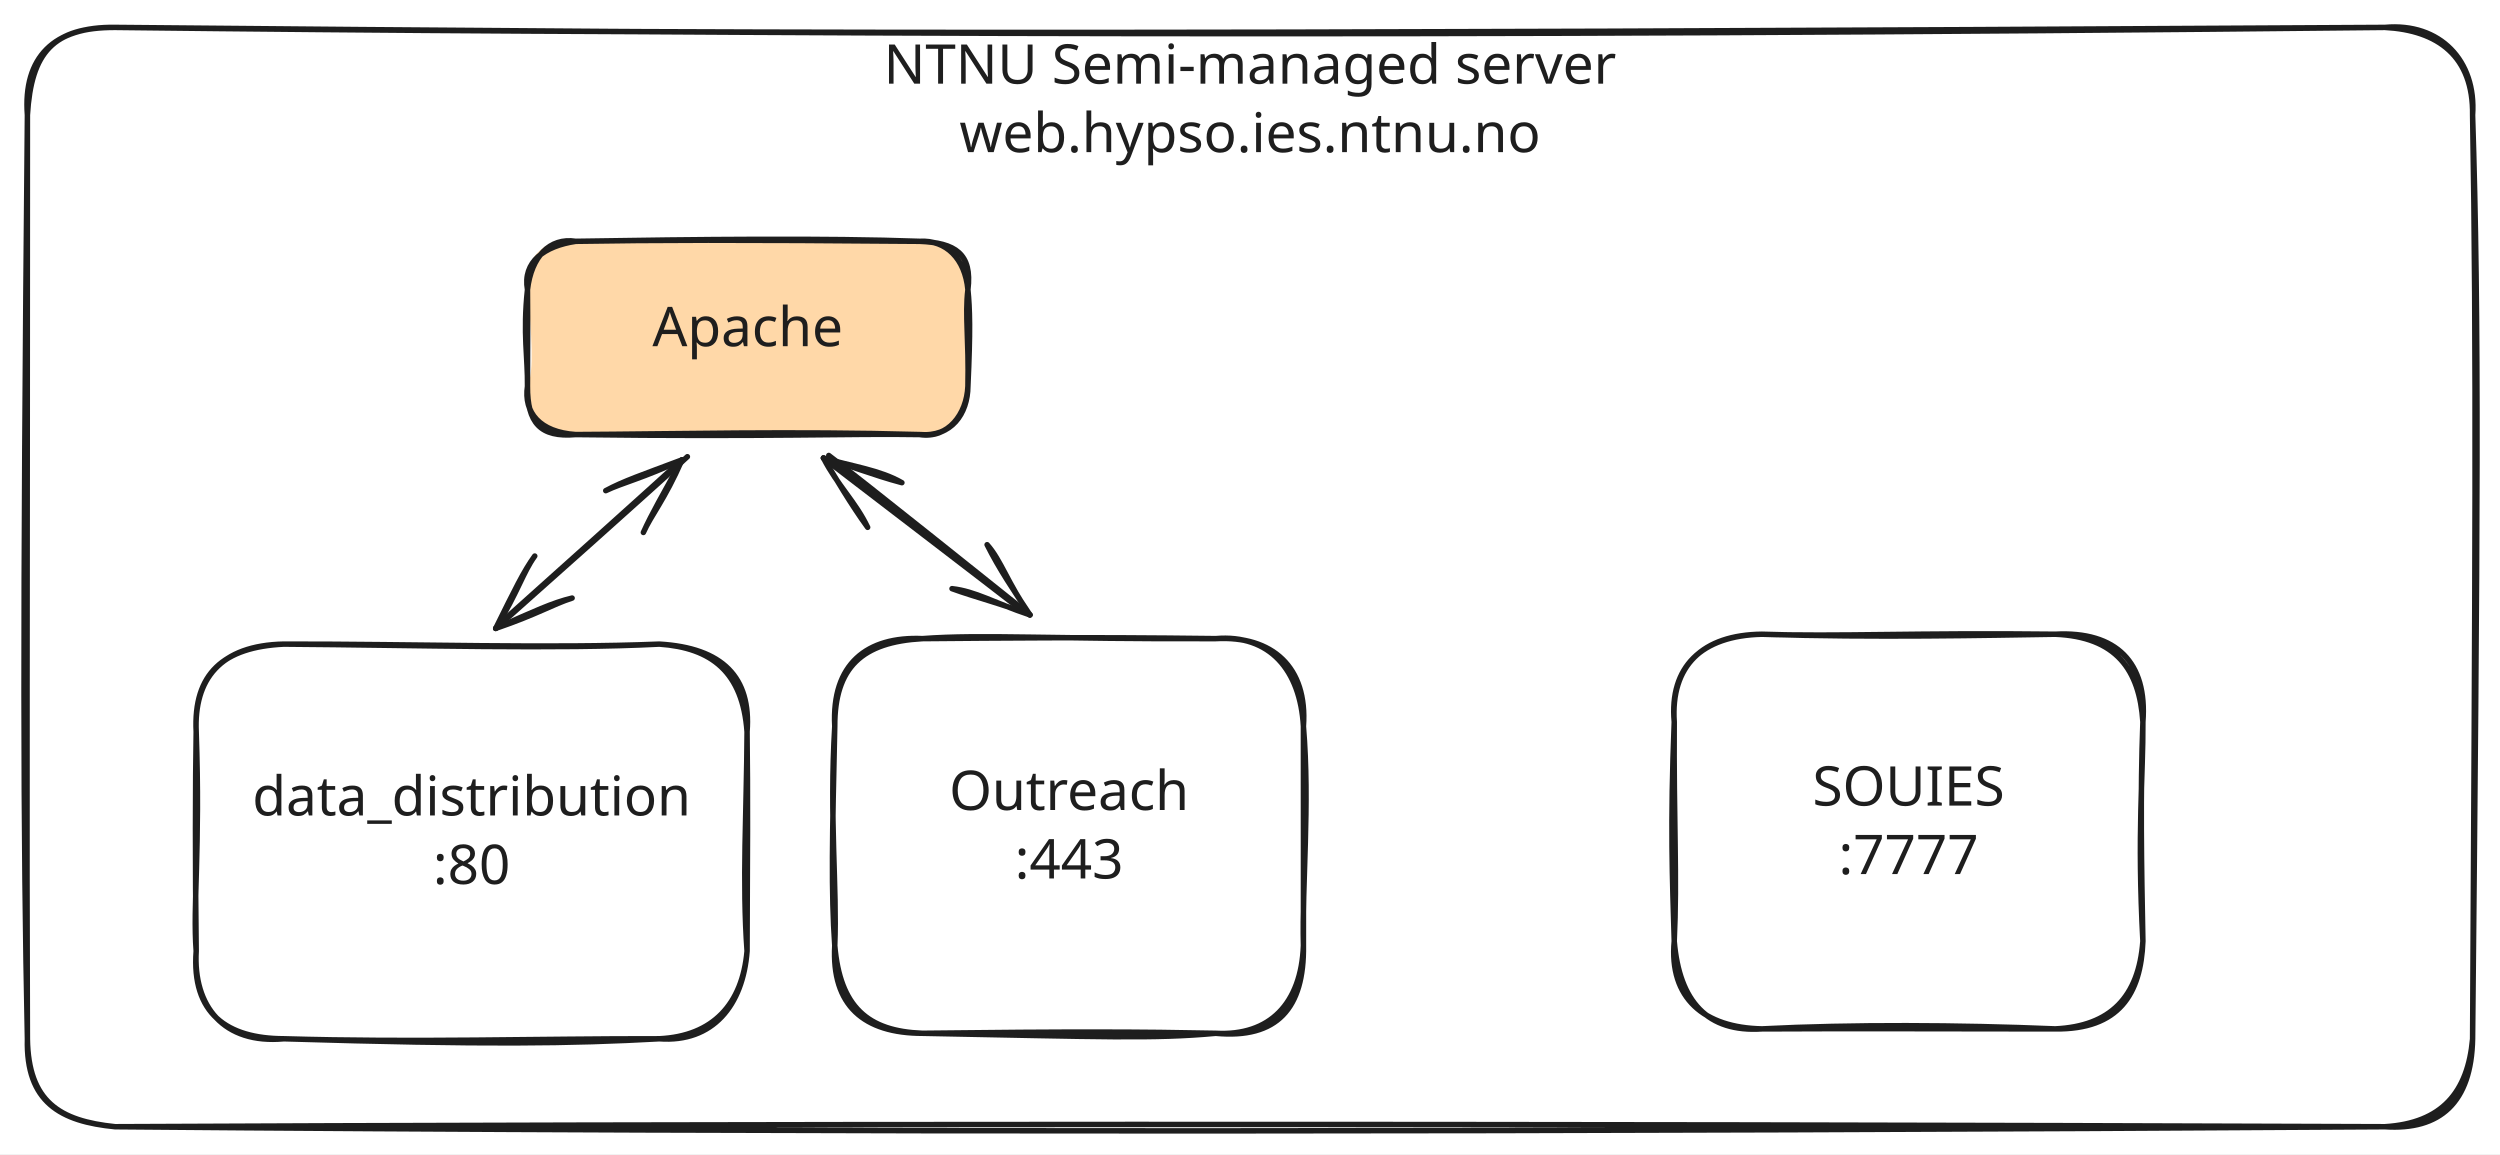
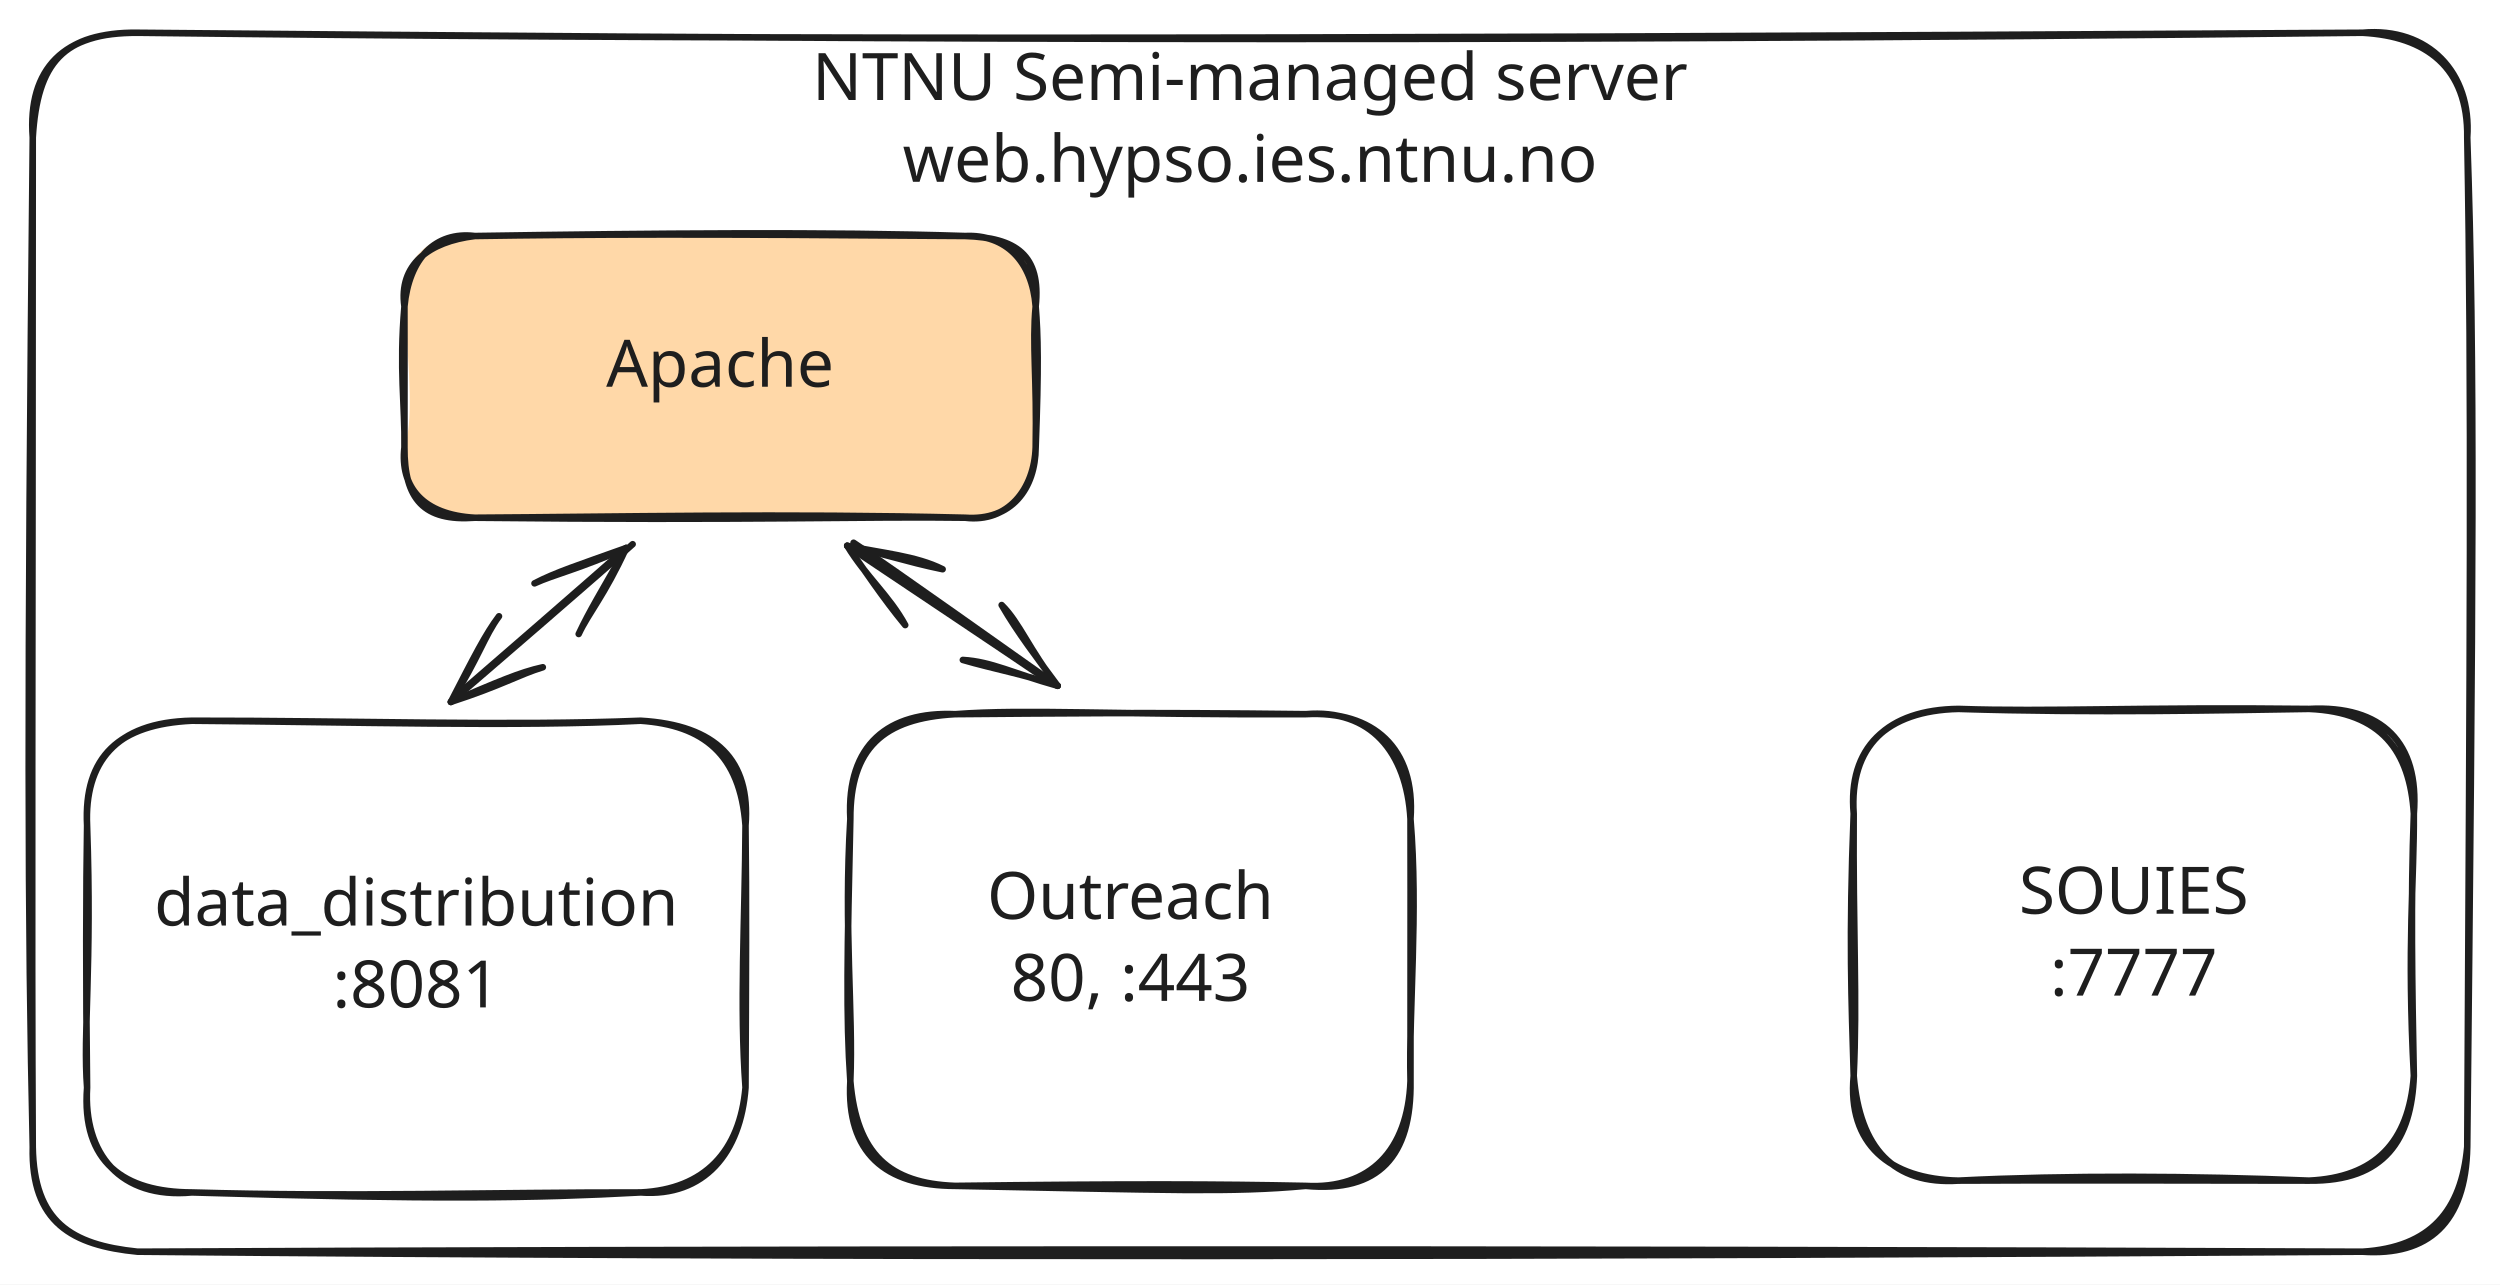
- <svg xmlns="http://www.w3.org/2000/svg" version="1.1" viewBox="0 0 912.18 421.111" width="912.18" height="421.111">
+ <svg xmlns="http://www.w3.org/2000/svg" version="1.1" viewBox="0 0 763.18 392.111" width="763.18" height="392.111">
  
-   eyJ2ZXJzaW9uIjoiMSIsImVuY29kaW5nIjoiYnN0cmluZyIsImNvbXByZXNzZWQiOnRydWUsImVuY29kZWQiOiJ4nOVaa1Pjxlx1MDAxMv3Or3A5X1x1MDAxN+28XHUwMDFmW5VKXHUwMDAxWZ5cdTAwMDFcdTAwMWNcZnhDkqKENdi6liWtJGM7qf3vaVx0Y8nyk1x1MDAwNVx1MDAxM5MrqoQ9M5LOTPfp0z3y31uVSjVcdTAwMTmGpvqpUjWDpu25TmT3q1x1MDAxZtL2XHUwMDA3XHUwMDEzxW7gQ1x1MDAxN8m+x0EvamYj20lcdTAwMTLGnz5+7NpRxyShZzeN9eDGPduLk57jXHUwMDA2VjPofnRcdTAwMTPTjX9Kz2d21/xcdTAwMThcdTAwMDZdJ4ms/CHbxnGTIHp8lvFM1/hJXGZ3/1x1MDAxZL5XKn9n51x1MDAwMrrINFx1MDAxM9tveSa7IOvKXHUwMDAxYkRlufks8DO0mDGMtVx1MDAxNJSNR7jxz/DAxDjQfVx1MDAwZqBN3pM2Vb+qk+uzYe1o5/TgNlx1MDAwZVx1MDAxM74nP1x1MDAwZvv5c+9dz6snQy/DXHUwMDE1XHUwMDA3MJ28L06ioGNcdTAwMWGuk7SfXHUwMDE2rtA+76oo6LXavonT+eNxa1x1MDAxMNpNN1x1MDAxOWbzQ+PWx0X4VMlbXHUwMDA28I0hbTFENJNCKU25XHUwMDFl92bXXHUwMDEzbGmqMUVMXHUwMDExXHUwMDBlf7pcdTAwMDRsL/DAXHUwMDE0XHUwMDAw7Fx1MDAwN2zSv1x1MDAxY9qd3ey0XHUwMDAwn++MxySR7cehXHUwMDFkgcHycf3RlJUmXHUwMDE2llpRwlxilpLldmlcdTAwMWK31U4yrNjChYOIXHUwMDFjjcmMglx1MDAxOcVMSF2wWYohPHIyXHUwMDBm+TM3RVx1MDAwNL51lF7i9zyvuJ6+M1rPJ0/KfYmOWr7lk0zHfy77YNFcdTAwMGYnfDExg3zmXHUwMDA1vzlGdn+n5njbd+KYXHUwMDBlTmTPaLVXXHUwMDFkj/s2+pTD74WO/eiGWIKfSopcdTAwMDXnMres5/qd8ty8oNnJPXerMJEpzkzgLNBFUTGPLZRpzpHWfGWyzJ70RpNFXHUwMDEyYnFGtKRcdTAwMTBcdTAwMTYwYqJEXHUwMDE28VZkIYJbSmupXHUwMDEwkZRRyafJwtFcdTAwMTQ5XHUwMDAwXHUwMDE1l0ph9XJyTHRMsWCBozJGKMLPcNRcdTAwMWNV4Cd196/UKlx1MDAwNE207ttd11x1MDAxYk5YNfNgWMWzy7OrSt103e2u7dst41RiXHUwMDEzgev+4ffNndVcdTAwMWWGcWC5Jrb8xO9ZflCduMGO57ZSt682YWImmmBE4oJcdTAwMWWNXHUwMDA3JEGY9zZcdTAwMDGS7fomOlpFXHUwMDE0gshtub7tXb5cdTAwMTQxLKU5fLI+tlxiL3hXbNLeNITShcRfLJac8nLzWCyJ1lxuS8Vz31rGf+GE6uK4iWjHOex/Zfvn4TDa3Wz+c40tJbiiXHUwMDFhKM5BqCb5r7WllYJBTIBcYmElSsCexf9cdTAwMWbu71x1MDAxZGWrae5jgSxcdTAwMDF5iVBcYlx0pFx1MDAxOc5RjMkvkcWRUIRyoYXOxfApXHUwMDEyYEGJYLogoO9CJlx1MDAxZr5cZnd+XHUwMDEx5uKybu/3Rfumf+GfXHUwMDE0ZPLD7Ns+XlxcP1x1MDAxYnR2r9Xl3dHxlUf+XHUwMDE3XHKv7EYw+ZSn59tRXHUwMDE09Fe9Lz1Vh1FcdTAwMWS17K+Dizt90ji9ZuJ6tfsul3WCwYikSPF1yDqmXHUwMDA1qSpcdTAwMTFbYIVcdTAwMTilemVazzbSRtNaUGVcdMKE1lx1MDAwMlx1MDAwMWtLtCYg+pJcdTAwMTGEIDPVXHUwMDFjq5fReqGsXHUwMDBimabAmlx00HaGXHUwMDE5XHUwMDEy08wuhPVcdTAwMTGZOYPUmWGNXs7l96LqO2Dctvlese66jlNUuJJeL9Glsl6Xsawkw1h9v1xmMzxXhVx02IJTmq/jMrLehkfHXHUwMDAzwlx1MDAwZpx6rVmTu1+S4Kw22GyySkRBZVx1MDAwNVFcdTAwMThcdTAwMDEzoWidICt4oqW5UKDFXHUwMDEyXHUwMDBloehcdTAwMGI1OD1maLDMwY+pXHRMmFx1MDAxMlqQWYgukKi/K6F9OLjcvz1/UL/ec1fuJ5GzS9HFRlxiXCLmgnJWJNs6XHUwMDA0XHUwMDExXCL9XFw9hMxcdTAwMGZjJlevc2cv5mZzXGZYxDTkiFDLciYn9Vx1MDAxMCrcV6TYkj0hS4NcdTAwMWViXHJcdTAwMTlcYtcrlrlcdTAwMWGkXGJBrfJ/VOWe95LIgFxm/eF/YoyuSVx1MDAxN5doRVlcdTAwMTfnYVp7mapcbvlbuUpFULlxglcvUlx1MDAwZlx1MDAwZsz5wd7h6faRbuw07r7UT067t5tNXowwsojikkglJFwivKyQ1KKcQL0u4OBcdTAwMTBQ/12F5Fx1MDAxYUCAh2zWju2LpWyORC5TXofbjeiXcPdaiOuTX29+plxyfiifWTJqite+XHUwMDEzLMVcXIXEUL5QhtUzJHL2rDecZVxcWohyyZHknKDCJsujSKJXZNlCkZRcdTAwMTK0WmvOXGKhINlqXHUwMDA276ZFXHUwMDEyYCOgnXqFXHKg91wikvXzq6PPdZCjNGtZk0YukYuyRs6BtHaJlHiuRFx1MDAwMnm5XHUwMDA2+6zM3Vx1MDAxOPm65lxyWl3cub9AV7vnN/3e4WZzl0m0sIRcdTAwMTRvUUJcdTAwMTKELVQ88scs1EucbjzD8b62bm86tUbt5sh5aPz2W11+XHUwMDFkNvY7dftccrZul+vl21SUQs99c1xuUVhcdTAwMTGC6OpyOXsxN5tyikFOKqiAck5SUMSSWtK3KimxZFx1MDAxNtVaXHUwMDExKOS1QrN+ZjDzzWmaTMNcdTAwMDX/tlxcPuddwMvkXHUwMDEynm7fOi6sv3vXS8BfQaZcdTAwMTRak24uXHUwMDExkbJuLsP2XHUwMDFhXHUwMDAy+lx1MDAxOElmUJmgwm5eictKI0ZcdTAwMTB7RoG5OLZtJJdcdTAwMDVTlpBYXHUwMDEwRKhikFx1MDAwMk9wmUhtaThxXHUwMDA2Q6DaXt+PIISwRLrbXHI5NkGK41x1MDAxOVx1MDAwMspcdTAwMDFcdTAwMGJUmFx1MDAxY+p+QCRYPuEnZlx1MDAwYkyywLOW8pMsl9NlL/9o0alXJXyc2FGy6/qO67cmgY1+L7fKm44sRDR7KcptZJHU2ohTWGeGoWQnhWEtO4RB2mKUcKpcdTAwMDE0Z5DO6KnJXHUwMDFi31lcdTAwMGVqcSiYXHUwMDA0xYhGSGT7fZC3ynzXdlxmSlpcdTAwMThcdTAwMTOdXHUwMDE2OulcdTAwMTlcbrIpUJ5cdTAwMWQne0G36yaw+LXA9ZPyXCJnq7mThoO2sZ1cdTAwMTmxXHUwMDAx5rWoO0xvOpk75Z8qObmyL+PPf36YOXp7rtenx5S/57fbKv7/jqDH5iYwUmqBwfSrv3ZavK+ykUFPXCIo6JmC4kAxmGwhQ3lcZnrKUlRcIsZcdTAwMDXhYFx1MDAxOcVKwF6x3KdcdTAwMTZ4umRIQXjgksyKetJKsWhcdTAwMGWlXHUwMDAyR1AwlKNcdTAwMWUlMv1cdTAwMDHIWkqI/0rMS0NcdTAwMWVcdTAwMTNcdTAwMTJiXHUwMDE5x1x1MDAwNCSvsIzj6KLAJbCAsKjTs5bs+0Le4p31XHRMXGZcdTAwMTJkpUCwXHUwMDEwZCFcXFxiOVx1MDAwM5NkoL+K6fRcZpHvvUe8uVx1MDAwZZ9cdTAwMWVTrj4v4G2N7l+1w7CegNON7Vx1MDAwMc7vOqP0OF+F6oNr+rvz6/mt0YqmwcpkTPi29e1cdTAwMWb2MZwtIn0=
+   eyJ2ZXJzaW9uIjoiMSIsImVuY29kaW5nIjoiYnN0cmluZyIsImNvbXByZXNzZWQiOnRydWUsImVuY29kZWQiOiJ4nN1a61PjNlx1MDAxMP/OX5FJv1x1MDAxZT69XHUwMDFmzHQ6QI9neZRcdTAwMDC50uswJlx1MDAxNolcdTAwMWLH9tlcdTAwMGUh7dz/3lVcYrHzToBwuVxuxkkk2Vqt9re/Xcn/bpRK5axcdTAwMWKb8lapbFx1MDAxZWtu4HuJ2yl/sPVcdTAwMGYmSf0ohCbS+51G7aTW69nIsjjd+vix5SZNk8WBWzPOg5+23SDN2p5cdTAwMWY5taj10c9MK/3FXk/dlvk5jlpeljj5IJvG87MoeVx1MDAxYctcdTAwMDSmZcIshaf/XHS/S6V/e9eCdImpZW5YXHUwMDBmTO+GXlMuIMZcdTAwMTSNVp9GYU9aSYlcdTAwMTJcZiMx6OCnv8J4mfGg9Vx1MDAxZWQ2eYutKn9Vx9en3fPD7ZP92zTO+K781O3kw977QVDJukFPrDSC2eRtaZZETVP1vazxrLdC/bS7kqhdb4QmtdPHg9oodmt+1rV1KJ/dk1x1MDAwZbZKec0j/GKcOVxmXHUwMDExzaRQSlOuXHUwMDA3rb37qXA01aAkplxiJ1x1MDAxY8tcdTAwMTHBdqNcdTAwMDBWXHUwMDAyXHUwMDA0+1x0XHUwMDFi+5eLdufWmnWQL/RcdTAwMDZ9ssRcctPYTWC98n6d/pQlo1x1MDAwZZZaUcJcYpaSqUGPhvHrjVxmulBJXHUwMDFjXFwoJF+Z1PRcdTAwMTZcdTAwMDUzipmQmrJBi5UhPvR6XHUwMDA28le+XHUwMDE0XHSY1qG9JWxcdTAwMDdBUZ+h19fnsyHlpkT7Nd/ySdr+n0ZNsGiGQ6aYmcd85lx1MDAwNbs5Qm5n+9xcdTAwMGI278RcdTAwMTF9PJZto9VuedDvW/9bLn479twnM8RcdTAwMTIzjVx1MDAwNaWCo3zSgVx1MDAxZjZH51x1MDAxNkS1Zm65XHUwMDFihYmMQWZIzlx1MDAwMlq0XHUwMDEy08CiMFwiSKKFoTJ5ymtcclx1MDAxNaGpg1x1MDAxOEWIXHUwMDExhYRcInJcdTAwMTgqXGa/XHUwMDE3VIjgjtJaYk2oXCJcblx1MDAxMz6OXHUwMDE1jsawXHUwMDAxYnGpXHUwMDE0Vq/HxlDDXHUwMDE4XGJm2inVQi9hp7lUUZhV/H/sslx1MDAxMDRUu+e2/KA7tKw9XHUwMDAzXHUwMDA2NZ5enl6VKqblb7bc0K1cdTAwMWKvlJpcdTAwMDQs90vYMXdOo1x1MDAxYqeR45vUXHSzsO2EUXnoXHUwMDAx24Fft1ZfrsHETDJcdTAwMDSIzFx1MDAwNzZcdTAwMWF0yKI4b62BSK5cdTAwMWaa5HBcdTAwMTFOiFx1MDAxMr/uh25w+VqJQZXm4Hn1sVOwiTs3NbbVens6XHUwMDEz97Opkoup6MdaKIrA8eYuaJ5cdTAwMDNcdTAwMTBerC6Oaog2vYPOV7Z3XHUwMDE2d5Od9XZcdTAwMDBcXEhHXHSuqFx1MDAwNoxz4KlhXHUwMDA3oJWjleJcdTAwMWFcdTAwMThcYjhcYlx1MDAxN3zlXHUwMDBiXHUwMDFjwE/3955y1Tj4XHUwMDAx9I7QUlxihZBAmlx1MDAxNcKTXHUwMDAx+NU4MVx1MDAwMvSIYLpAmT9cdTAwMDQxPnzubv8mzMVlxd3riMZN51wiPC5cdTAwMTDjh8mPfbq5cvrY3LlWl3eHR1dcdTAwMDH5O+leudVoeJTn8d0kiTqLPpeeqIOkguru18eLO31cXD25ZuJ6sefOJ3JcdTAwMGVcdTAwMDSiVk7kXHUwMDE4KGxcdTAwMWGWKVx1MDAwNFZcdTAwMTTxJah84lwirTWSXHUwMDA1RY4gTFwiSSjQp1JDSCZEO+zNkDyTysGjQNCrKVx1MDAxNlx1MDAwMORJPF6o60OZM6VcdMNcdTAwMWG9XHUwMDFlyS+mcVx1MDAwZf+KL2Glr6PxbVjahnkpO7d8zytS2lxiQc8holGCXHUwMDFllWUh3sXq5bzLMFx1MDAxZq19hiphTHJKXHUwMDE3h+ptfHj0SPi+Vzmvncudz1l0ev643lCViFx1MDAwMq1cbmJcdTAwMTNcZkLEXGJUKWOO5kJhXGKHoUBcdTAwMTTyStK1ZVx1MDAwMunKXFz4XHUwMDAxNDHL/fQzzVx1MDAwMslcbqq0fINcdTAwMTj7XHUwMDFkafZh/3Lv9uxB/X7PfbmXJd5cdTAwMGVFXHUwMDE3359cdTAwMGWZpFx1MDAxMHRSvnI6pERPg1x1MDAxOJAhXHUwMDE4XHUwMDFm1kuAbLI211x1MDAxYmRcdTAwMDAjpiFEVJoyJVx1MDAwNFx1MDAxZlx1MDAwNpnGb1xispl8qLSjgVx1MDAwZlx1MDAxMcOSKcRcbqnijMxcdTAwMTbSYIQwp98zsWWaKiyWMNTXMeJZO0tcZlx1MDAxMNGXUKFcdTAwMGalLcboithxXHUwMDBlY4yy4yy5Vp6hqkJGNlxuY1x1MDAwNElcdTAwMWInhb2PeSg+2Ddn+7tcdTAwMDcnm4e6ul29+1xcOT5p3a43ijHCyCGKS1wilZBcYuLaXHUwMDExrqRcdTAwMGXlXHUwMDEw3GpcdTAwMDGFg2v9vlxcyTVcYlx1MDAwMVx1MDAxNrJee7WvJrUpZDmPgz3uVpPf4p1rIa6Pf7/5lVb5gVxciistS2FUhNsquFJcbjZcdTAwMTVkXGaogWEl+cIomzzrNUdcdTAwMTmXXHUwMDBlolxcciQ5J6iw5/VEluhcclE2+8hEXHUwMDAyaWvNXHUwMDE5IdRy91x1MDAwNNyNkyWIjVx1MDAwMHbqXHI2gl5GlmCpjFx1MDAwMWPjJSz1dWRZObs6/FT5XHUwMDEybtnoZUU8OYcuRnlyikgrp0iJp1IkgJdrWJ+FsZuiUJ9cdTAwMDeP9Vx1MDAxNm7eX6CrnbObTvtgvbHLJJqZTIr3SCZcdMJcdTAwMGUqlnyYmXyJ7Z4zlFx1MDAxZmtcdTAwMGL3pnlePb859Fx1MDAxZap//FGRX7vVvWbFfYct3Pl8+T65pdDTc0tkRVx1MDAxMHqJY9PJ2lxcb8wpXHUwMDA2Qamgilx1MDAxMi4whzLCl/S9kkvIKVx1MDAxZFxuw2jOqYU/n3B0MvHc1MbTTH/X9FJJhd5vw1x1MDAxNUZ3bz1cdTAwMWZcdTAwMTbAv2tnYLLAVFxuKbxcIvKcwySj5Dlfurfg0SeHMlx1MDAwMdFcdTAwMDSLqYcnXHUwMDEygl9NxFx1MDAxMnnmbFx1MDAxN7eWiFx1MDAwNrfpaE3sXie4USGHXHUwMDAxTTRzXHUwMDE4wZhizCR86lx1MDAxMbneXHUwMDBlz5w4XHUwMDA0IWn/tMZS5lx1MDAxYVx1MDAxOMCZcZCFSEm1kPZcclx1MDAxOTxOq1x1MDAwMpOe+1lJXHUwMDFhSubT6uzDwKL+lkB9mrlJtuOHnlx1MDAxZtaHXHUwMDA1678wt8jZh1WFXHUwMDFiQz/tMHDeoENFOIN4RVx1MDAxN3rcR7W2nccmclxiQfbkkCrILzAk9+OTN6E3X6jZ3mAglHQwJtpmMvZcblx1MDAxOddkoVx1MDAxONFcYoneXHUwMDBlIUS4krAxoVx1MDAwMjfNdqNWy89A+eeRXHUwMDFmZqNK7mlz2/qDhnG9XHTOXHUwMDAx5jWrObZcdTAwMGZcdTAwMWSOofJvpVx1MDAxY129XHUwMDFmg+9/fZjYe3Oq2dsybvD58zaKny9we3T6+1x1MDAxZpDpamgvbMDN83uzd1jW0u/ZoyiwM8jwJaPFXHUwMDA09sntUVx1MDAwNyohrkBcdTAwMTDUIbLCOEZcdTAwMTBHSs6xVFoxZFx1MDAwM9lcdI6POFxurFx1MDAwMNxcdTAwMWEhWFx1MDAxN1x1MDAwZmv7fo9cdTAwMTJpX1x0WUky8f/wesqhXGbDUnL73lx1MDAxYdKSXHUwMDE1ejw7XHUwMDE46/SYkOBcdTAwMTY5Jlx1MDAxMKVBjvYypzd7n70gk2RcdTAwMWHCUabtXHUwMDE152/JXHUwMDBlycQglFZcbkhcctyE4kLIXHUwMDFm3edNt3hbxmx9msvb6Fx1MDAwZlB247iSgdVcclx1MDAxNlx1MDAwNKzf9/phcq6G8oNvOjvTU/uNvkqttzI9KHzb+PZcdTAwMWbem5yHIn0=
  <defs>
    <style class="style-fonts">
      @font-face {
        font-family: "Virgil";
-         src: url("https://file%2B.vscode-resource.vscode-cdn.net/c%3A/Users/magnu/.vscode/extensions/pomdtr.excalidraw-editor-3.7.4/public//dist/excalidraw-assets/Virgil.woff2");
+         src: url("https://file%2B.vscode-resource.vscode-cdn.net/home/magnus/.vscode/extensions/pomdtr.excalidraw-editor-3.7.4/public//dist/excalidraw-assets/Virgil.woff2");
      }
      @font-face {
        font-family: "Cascadia";
-         src: url("https://file%2B.vscode-resource.vscode-cdn.net/c%3A/Users/magnu/.vscode/extensions/pomdtr.excalidraw-editor-3.7.4/public//dist/excalidraw-assets/Cascadia.woff2");
+         src: url("https://file%2B.vscode-resource.vscode-cdn.net/home/magnus/.vscode/extensions/pomdtr.excalidraw-editor-3.7.4/public//dist/excalidraw-assets/Cascadia.woff2");
      }
      @font-face {
        font-family: "Assistant";
-         src: url("https://file%2B.vscode-resource.vscode-cdn.net/c%3A/Users/magnu/.vscode/extensions/pomdtr.excalidraw-editor-3.7.4/public//dist/excalidraw-assets/Assistant-Regular.woff2");
+         src: url("https://file%2B.vscode-resource.vscode-cdn.net/home/magnus/.vscode/extensions/pomdtr.excalidraw-editor-3.7.4/public//dist/excalidraw-assets/Assistant-Regular.woff2");
      }
    </style>
  </defs>
-   <rect x="0" y="0" width="912.18" height="421.111" fill="#ffffff" />
-   <g stroke-linecap="round" transform="translate(10 10) rotate(0 446.0899 200.5556)">
-     <path d="M32 0 C270.64 2.26, 510.74 3.76, 860.18 0 M32 0 C230.06 2.35, 427.74 2.54, 860.18 0 M860.18 0 C880.28 -1.82, 893.6 12.16, 892.18 32 M860.18 0 C879.55 1.03, 892.51 10.49, 892.18 32 M892.18 32 C893.67 117.16, 893.08 202.43, 892.18 369.11 M892.18 32 C894.6 106.92, 894.03 182.7, 892.18 369.11 M892.18 369.11 C890.44 388.53, 881.02 399.83, 860.18 401.11 M892.18 369.11 C891.74 392.37, 880.24 402.47, 860.18 401.11 M860.18 401.11 C569.69 402.99, 279.28 403.28, 32 401.11 M860.18 401.11 C545.9 399.88, 231.19 400.12, 32 401.11 M32 401.11 C12.14 399.19, -0.58 392.25, 0 369.11 M32 401.11 C11.62 399.01, 0.36 391.95, 0 369.11 M0 369.11 C-0.33 292.78, -0.02 217.44, 0 32 M0 369.11 C-1.54 294.27, -1.75 219.75, 0 32 M0 32 C-1.61 10.87, 9.63 -0.35, 32 0 M0 32 C1.38 8.97, 9.39 -0.02, 32 0" stroke="#1e1e1e" stroke-width="2" fill="none" />
+   <rect x="0" y="0" width="763.18" height="392.111" fill="#ffffff" />
+   <g stroke-linecap="round" transform="translate(10 10) rotate(0 371.5899 186.0556)">
+     <path d="M32 0 C227.59 1.73, 424.64 3.23, 711.18 0 M32 0 C194.46 1.94, 356.56 2.12, 711.18 0 M711.18 0 C731.28 -1.82, 744.6 12.16, 743.18 32 M711.18 0 C730.55 1.03, 743.51 10.49, 743.18 32 M743.18 32 C744.6 109.88, 743.98 187.87, 743.18 340.11 M743.18 32 C745.57 100.37, 744.97 169.66, 743.18 340.11 M743.18 340.11 C741.44 359.53, 732.02 370.83, 711.18 372.11 M743.18 340.11 C742.74 363.37, 731.24 373.47, 711.18 372.11 M711.18 372.11 C473.02 373.7, 234.93 374, 32 372.11 M711.18 372.11 C453.46 371.1, 195.3 371.34, 32 372.11 M32 372.11 C12.14 370.19, -0.58 363.25, 0 340.11 M32 372.11 C11.62 370.01, 0.36 362.95, 0 340.11 M0 340.11 C-0.37 270.18, -0.03 201.32, 0 32 M0 340.11 C-1.54 271.7, -1.76 203.65, 0 32 M0 32 C-1.61 10.87, 9.63 -0.35, 32 0 M0 32 C1.38 8.97, 9.39 -0.02, 32 0" stroke="#1e1e1e" stroke-width="2" fill="none" />
  </g>
-   <g transform="translate(323.14 15) rotate(0 132.9499 25)">
+   <g transform="translate(248.6401 15) rotate(0 132.9499 25)">
    <text x="132.95" y="0" font-family="Virgil, Segoe UI Emoji" font-size="20px" fill="#1e1e1e" text-anchor="middle" style="white-space: pre;" direction="ltr" dominant-baseline="text-before-edge">NTNU Semi-managed server</text>
    <text x="132.95" y="25" font-family="Virgil, Segoe UI Emoji" font-size="20px" fill="#1e1e1e" text-anchor="middle" style="white-space: pre;" direction="ltr" dominant-baseline="text-before-edge">web.hypso.ies.ntnu.no</text>
  </g>
-   <g stroke-linecap="round" transform="translate(192.4629 88.04946) rotate(0 80.34883 35.25341)">
-     <path d="M17.63 0 C69.49 -1.31, 114.92 -1.12, 143.07 0 C156.84 1.22, 162.65 3.41, 160.7 17.63 C161.77 26.3, 158.74 43, 160.7 52.88 C157.55 66.73, 151.57 74.1, 143.07 70.51 C114.58 71.81, 86.86 68.95, 17.63 70.51 C2.3 71.27, -2.35 62.34, 0 52.88 C2.54 47.09, 1.5 34.41, 0 17.63 C-2.46 6.18, 8.18 -2.75, 17.63 0" stroke="none" stroke-width="0" fill="#ffd8a8" />
-     <path d="M17.63 0 C61.72 -0.73, 109.49 -1.22, 143.07 0 M17.63 0 C46.38 -0.47, 75.85 -0.59, 143.07 0 M143.07 0 C156.07 0.52, 162.35 4.49, 160.7 17.63 M143.07 0 C152.8 -0.58, 159.66 6.38, 160.7 17.63 M160.7 17.63 C159.58 27.15, 161.09 35.97, 160.7 52.88 M160.7 17.63 C161.4 24.57, 161.64 32.63, 160.7 52.88 M160.7 52.88 C160.64 62.91, 154.67 71.52, 143.07 70.51 M160.7 52.88 C160.28 63.13, 153.45 72.1, 143.07 70.51 M143.07 70.51 C118.48 70.05, 88.33 71.41, 17.63 70.51 M143.07 70.51 C97.38 69.21, 52.78 70.34, 17.63 70.51 M17.63 70.51 C4.61 71.65, -0.07 66.23, 0 52.88 M17.63 70.51 C4.36 69.65, -1.4 62.42, 0 52.88 M0 52.88 C0.13 42.62, -1.7 33.59, 0 17.63 M0 52.88 C0.03 41.48, 0.12 30.96, 0 17.63 M0 17.63 C-1.81 7.48, 6.16 1.71, 17.63 0 M0 17.63 C1.39 5.6, 8.08 -1.48, 17.63 0" stroke="#1e1e1e" stroke-width="2" fill="none" />
+   <g stroke-linecap="round" transform="translate(123.4629 72.04946) rotate(0 96.34883 43)">
+     <path d="M21.5 0 C83.06 -1.2, 138.17 -1.02, 171.2 0 C187.55 1.22, 194.65 4.7, 192.7 21.5 C193.89 32.77, 190.86 52.07, 192.7 64.5 C189.55 80.94, 182.28 89.59, 171.2 86 C136.99 87.56, 103.56 84.7, 21.5 86 C3.59 86.77, -2.35 76.55, 0 64.5 C2.65 56.97, 1.61 42.55, 0 21.5 C-2.46 7.47, 9.47 -2.75, 21.5 0" stroke="none" stroke-width="0" fill="#ffd8a8" />
+     <path d="M21.5 0 C74.3 -0.83, 130.77 -1.33, 171.2 0 M21.5 0 C55.89 -0.54, 91 -0.66, 171.2 0 M171.2 0 C186.77 0.52, 194.35 5.78, 192.7 21.5 M171.2 0 C183.51 -0.58, 191.66 7.67, 192.7 21.5 M192.7 21.5 C191.6 32.99, 193.11 43.77, 192.7 64.5 M192.7 21.5 C193.4 30.12, 193.64 39.85, 192.7 64.5 M192.7 64.5 C192.64 77.11, 185.38 87.01, 171.2 86 M192.7 64.5 C192.28 77.33, 184.16 87.59, 171.2 86 M171.2 86 C141.46 85.55, 106.17 86.91, 21.5 86 M171.2 86 C116.81 84.64, 63.51 85.76, 21.5 86 M21.5 86 C5.9 87.15, -0.07 80.43, 0 64.5 M21.5 86 C5.65 85.15, -1.4 76.62, 0 64.5 M0 64.5 C0.19 51.91, -1.65 40.55, 0 21.5 M0 64.5 C-0.02 50.79, 0.07 37.95, 0 21.5 M0 21.5 C-1.81 8.77, 7.45 1.71, 21.5 0 M0 21.5 C1.39 6.89, 9.37 -1.48, 21.5 0" stroke="#1e1e1e" stroke-width="2" fill="none" />
  </g>
-   <g transform="translate(239.2218 110.8029) rotate(0 33.58997 12.5)">
+   <g transform="translate(186.2218 102.5495) rotate(0 33.58997 12.5)">
    <text x="33.59" y="0" font-family="Virgil, Segoe UI Emoji" font-size="20px" fill="#1e1e1e" text-anchor="middle" style="white-space: pre;" direction="ltr" dominant-baseline="text-before-edge">Apache</text>
  </g>
-   <g stroke-linecap="round" transform="translate(304.5833 233.0177) rotate(0 85.5 72)">
+   <g stroke-linecap="round" transform="translate(259.5833 218.0177) rotate(0 85.5 72)">
    <path d="M32 0 C67.9 -1.1, 97.38 3.09, 139 0 C158.96 -2.46, 167.89 12.02, 171 32 C170.13 63.09, 173.58 85.25, 171 112 C169.24 133.7, 159.09 145.13, 139 144 C106.45 142.02, 75.54 146.61, 32 144 C12.19 144.37, 1.59 130.76, 0 112 C-1.31 88.25, 0.7 61.31, 0 32 C-2.47 9.42, 8.36 2.15, 32 0" stroke="none" stroke-width="0" fill="#ffffff" />
    <path d="M32 0 C53.83 -1.64, 79.32 0.22, 139 0 M32 0 C60.88 -0.23, 90.22 -0.61, 139 0 M139 0 C158.67 -1.69, 169.85 11.43, 171 32 M139 0 C159.6 -1.14, 172.58 10.34, 171 32 M171 32 C173.4 60.77, 170.45 89.68, 171 112 M171 32 C171.08 61, 170.97 90.86, 171 112 M171 112 C170.2 133.17, 158.71 145.11, 139 144 M171 112 C171.35 134.96, 161.34 146.1, 139 144 M139 144 C116.5 146.08, 97.33 145.24, 32 144 M139 144 C112.57 143.46, 86 143.35, 32 144 M32 144 C11.94 143.27, 1.9 134.34, 0 112 M32 144 C10.64 143.97, -1.23 133.96, 0 112 M0 112 C0.89 91.01, -2 65.72, 0 32 M0 112 C-1.35 92.66, -0.9 71.92, 0 32 M0 32 C-1.22 9.13, 11.78 -0.88, 32 0 M0 32 C-0.06 10.44, 9.93 1.22, 32 0" stroke="#1e1e1e" stroke-width="2" fill="none" />
  </g>
-   <g transform="translate(345.0934 280.0177) rotate(0 44.98996 25)">
+   <g transform="translate(300.0934 265.0177) rotate(0 44.98995 25)">
    <text x="44.99" y="0" font-family="Virgil, Segoe UI Emoji" font-size="20px" fill="#1e1e1e" text-anchor="middle" style="white-space: pre;" direction="ltr" dominant-baseline="text-before-edge">Outreach</text>
-     <text x="44.99" y="25" font-family="Virgil, Segoe UI Emoji" font-size="20px" fill="#1e1e1e" text-anchor="middle" style="white-space: pre;" direction="ltr" dominant-baseline="text-before-edge">:443</text>
+     <text x="44.99" y="25" font-family="Virgil, Segoe UI Emoji" font-size="20px" fill="#1e1e1e" text-anchor="middle" style="white-space: pre;" direction="ltr" dominant-baseline="text-before-edge">80, :443</text>
  </g>
-   <g stroke-linecap="round" transform="translate(610.8828 231.4132) rotate(0 85.5 72)">
+   <g stroke-linecap="round" transform="translate(565.8828 216.4132) rotate(0 85.5 72)">
    <path d="M32 0 C72.27 -2.62, 106.82 2.91, 139 0 C159.27 -2.72, 170.19 13.95, 171 32 C172.9 49.03, 169.57 69.01, 171 112 C172.53 131.3, 163.49 143.82, 139 144 C103.07 143.42, 70.28 142.72, 32 144 C10.3 140.52, -1.15 136.16, 0 112 C4.27 84.5, -0.4 61.31, 0 32 C-2.65 12.1, 10.47 -2.84, 32 0" stroke="none" stroke-width="0" fill="#ffffff" />
    <path d="M32 0 C58.89 0.94, 88.72 -0.61, 139 0 M32 0 C73.03 1.3, 114.57 0.37, 139 0 M139 0 C161.35 -1.2, 172.67 10.36, 171 32 M139 0 C161.21 0.93, 169.77 12.89, 171 32 M171 32 C171.12 51.82, 168.88 72.27, 171 112 M171 32 C170.02 58.09, 170.46 84.07, 171 112 M171 112 C169.5 132.38, 159.16 143.06, 139 144 M171 112 C170.28 131.29, 162.28 144.28, 139 144 M139 144 C104.21 142.55, 64.45 142.34, 32 144 M139 144 C100.62 143.97, 63.02 143.82, 32 144 M32 144 C10.93 143.58, -1.95 132.9, 0 112 M32 144 C12.18 145.3, 1.86 134.18, 0 112 M0 112 C-0.66 89.27, -1.51 70.01, 0 32 M0 112 C1.1 88.97, -0.23 67.66, 0 32 M0 32 C-1.81 11.98, 9.88 0.48, 32 0 M0 32 C-1.37 11.49, 10.32 0.21, 32 0" stroke="#1e1e1e" stroke-width="2" fill="none" />
  </g>
-   <g transform="translate(657.6328 278.4132) rotate(0 38.74998 25)">
+   <g transform="translate(612.6328 263.4132) rotate(0 38.74998 25)">
    <text x="38.75" y="0" font-family="Virgil, Segoe UI Emoji" font-size="20px" fill="#1e1e1e" text-anchor="middle" style="white-space: pre;" direction="ltr" dominant-baseline="text-before-edge">SOUIES</text>
    <text x="38.75" y="25" font-family="Virgil, Segoe UI Emoji" font-size="20px" fill="#1e1e1e" text-anchor="middle" style="white-space: pre;" direction="ltr" dominant-baseline="text-before-edge">:7777</text>
  </g>
-   <g stroke-linecap="round" transform="translate(71.58333 235.0177) rotate(0 100.5 72)">
+   <g stroke-linecap="round" transform="translate(26.58333 220.0177) rotate(0 100.5 72)">
    <path d="M32 0 C82.28 0.7, 140.58 -0.97, 169 0 C190.56 -3.4, 197.44 10.25, 201 32 C200.55 54.16, 203.66 84.14, 201 112 C203.37 129.78, 190.59 144.05, 169 144 C129 145.05, 87.08 141.46, 32 144 C10.7 144.39, 2.73 132.19, 0 112 C1.02 86.03, 2.6 65.29, 0 32 C-3.41 12.92, 10.11 2.38, 32 0" stroke="none" stroke-width="0" fill="#ffffff" />
    <path d="M32 0 C80.82 0.36, 131.57 1.92, 169 0 M32 0 C80.69 -0.05, 128.84 1.62, 169 0 M169 0 C192.14 1.35, 202.56 12.17, 201 32 M169 0 C188.04 1.32, 199.42 10.12, 201 32 M201 32 C200.84 61.11, 199.19 86.92, 201 112 M201 32 C201.29 54.97, 201.15 77.72, 201 112 M201 112 C199.29 131.4, 188.58 143.06, 169 144 M201 112 C199.53 131.84, 188.46 145.45, 169 144 M169 144 C124.87 143.94, 79.62 145.4, 32 144 M169 144 C136.8 145.77, 105.92 146.23, 32 144 M32 144 C11.28 143.95, -1.73 134.86, 0 112 M32 144 C10.1 146.02, -1.15 132.24, 0 112 M0 112 C-1.25 95.21, 1.5 75.05, 0 32 M0 112 C-0.39 81.57, -0.31 49.5, 0 32 M0 32 C-1.09 10.7, 10.01 1.05, 32 0 M0 32 C-0.86 12.9, 8.64 0.45, 32 0" stroke="#1e1e1e" stroke-width="2" fill="none" />
  </g>
-   <g transform="translate(84.88342 282.0177) rotate(0 87.19991 25)">
+   <g transform="translate(39.88344 267.0177) rotate(0 87.1999 25)">
    <text x="87.2" y="0" font-family="Virgil, Segoe UI Emoji" font-size="20px" fill="#1e1e1e" text-anchor="middle" style="white-space: pre;" direction="ltr" dominant-baseline="text-before-edge">data_distribution</text>
-     <text x="87.2" y="25" font-family="Virgil, Segoe UI Emoji" font-size="20px" fill="#1e1e1e" text-anchor="middle" style="white-space: pre;" direction="ltr" dominant-baseline="text-before-edge">:80</text>
+     <text x="87.2" y="25" font-family="Virgil, Segoe UI Emoji" font-size="20px" fill="#1e1e1e" text-anchor="middle" style="white-space: pre;" direction="ltr" dominant-baseline="text-before-edge">:8081</text>
  </g>
  <g stroke-linecap="round">
-     <g transform="translate(249.2687 167.9888) rotate(0 -33.32665 29.95798)">
-       <path d="M-0.43 -0.2 C-11.51 9.92, -56.1 49.93, -67.18 59.81 M1.54 -1.35 C-9.68 9.04, -56.84 51.07, -68.4 61.3" stroke="#1e1e1e" stroke-width="2" fill="none" />
+     <g transform="translate(191.5894 167.482) rotate(0 -26.10035 22.71139)">
+       <path d="M-0.43 -0.2 C-9.1 7.5, -44.05 37.85, -52.73 45.32 M1.54 -1.35 C-7.27 6.62, -44.8 38.99, -53.95 46.8" stroke="#1e1e1e" stroke-width="2" fill="none" />
    </g>
-     <g transform="translate(249.2687 167.9888) rotate(0 -33.32665 29.95798)">
-       <path d="M-14.52 26.29 C-11.26 19.08, -7.71 13.12, -0.43 -0.2 M-14.52 26.29 C-11.67 19.88, -6.85 14.46, -0.43 -0.2" stroke="#1e1e1e" stroke-width="2" fill="none" />
+     <g transform="translate(191.5894 167.482) rotate(0 -26.10035 22.71139)">
+       <path d="M-14.93 26.06 C-11.58 18.91, -7.92 13, -0.43 -0.2 M-14.93 26.06 C-11.99 19.71, -7.07 14.33, -0.43 -0.2" stroke="#1e1e1e" stroke-width="2" fill="none" />
    </g>
-     <g transform="translate(249.2687 167.9888) rotate(0 -33.32665 29.95798)">
-       <path d="M-28.25 11.04 C-21.79 7.55, -14.93 5.27, -0.43 -0.2 M-28.25 11.04 C-22.35 8.19, -14.31 6.33, -0.43 -0.2" stroke="#1e1e1e" stroke-width="2" fill="none" />
+     <g transform="translate(191.5894 167.482) rotate(0 -26.10035 22.71139)">
+       <path d="M-28.42 10.6 C-21.93 7.22, -15.03 5.04, -0.43 -0.2 M-28.42 10.6 C-22.48 7.86, -14.41 6.09, -0.43 -0.2" stroke="#1e1e1e" stroke-width="2" fill="none" />
    </g>
-     <g transform="translate(249.2687 167.9888) rotate(0 -33.32665 29.95798)">
-       <path d="M-54.15 34.9 C-58.11 40.33, -61.38 47.11, -68.4 61.3 M-54.15 34.9 C-58.44 40.84, -60.22 47.75, -68.4 61.3" stroke="#1e1e1e" stroke-width="2" fill="none" />
+     <g transform="translate(191.5894 167.482) rotate(0 -26.10035 22.71139)">
+       <path d="M-39.26 20.65 C-43.32 26.02, -46.7 32.74, -53.95 46.8 M-39.26 20.65 C-43.64 26.53, -45.53 33.39, -53.95 46.8" stroke="#1e1e1e" stroke-width="2" fill="none" />
    </g>
-     <g transform="translate(249.2687 167.9888) rotate(0 -33.32665 29.95798)">
-       <path d="M-40.52 50.23 C-47.65 51.92, -54.21 55.01, -68.4 61.3 M-40.52 50.23 C-47.83 52.59, -52.81 55.93, -68.4 61.3" stroke="#1e1e1e" stroke-width="2" fill="none" />
+     <g transform="translate(191.5894 167.482) rotate(0 -26.10035 22.71139)">
+       <path d="M-25.88 36.21 C-33.06 37.79, -39.66 40.76, -53.95 46.8 M-25.88 36.21 C-33.24 38.46, -38.25 41.68, -53.95 46.8" stroke="#1e1e1e" stroke-width="2" fill="none" />
    </g>
  </g>
  <mask />
  <g stroke-linecap="round">
-     <g transform="translate(300.9454 166.8979) rotate(0 36.93637 28.68525)">
-       <path d="M-0.49 0.22 C11.65 9.53, 60.4 46.81, 72.74 56.42 M1.45 -0.71 C13.96 8.67, 63 48.04, 74.85 57.46" stroke="#1e1e1e" stroke-width="2" fill="none" />
+     <g transform="translate(259.1194 166.3911) rotate(0 31.38776 21.43866)">
+       <path d="M-0.49 0.22 C9.8 7.12, 51.15 34.73, 61.64 41.93 M1.45 -0.71 C12.11 6.26, 53.75 35.96, 63.75 42.97" stroke="#1e1e1e" stroke-width="2" fill="none" />
    </g>
-     <g transform="translate(300.9454 166.8979) rotate(0 36.93637 28.68525)">
-       <path d="M28.13 9.22 C20.15 4.6, 9.89 3.27, -0.49 0.22 M28.13 9.22 C17.56 6.42, 7.69 2.41, -0.49 0.22" stroke="#1e1e1e" stroke-width="2" fill="none" />
+     <g transform="translate(259.1194 166.3911) rotate(0 31.38776 21.43866)">
+       <path d="M28.64 7.38 C20.53 3.29, 10.12 2.49, -0.49 0.22 M28.64 7.38 C17.89 5.21, 7.84 1.83, -0.49 0.22" stroke="#1e1e1e" stroke-width="2" fill="none" />
    </g>
-     <g transform="translate(300.9454 166.8979) rotate(0 36.93637 28.68525)">
-       <path d="M15.64 25.51 C11.21 16.21, 4.58 10.16, -0.49 0.22 M15.64 25.51 C9.48 17.04, 3.9 7.42, -0.49 0.22" stroke="#1e1e1e" stroke-width="2" fill="none" />
+     <g transform="translate(259.1194 166.3911) rotate(0 31.38776 21.43866)">
+       <path d="M17.22 24.43 C12.34 15.44, 5.25 9.7, -0.49 0.22 M17.22 24.43 C10.51 16.34, 4.39 7.1, -0.49 0.22" stroke="#1e1e1e" stroke-width="2" fill="none" />
    </g>
-     <g transform="translate(300.9454 166.8979) rotate(0 36.93637 28.68525)">
-       <path d="M46.42 47.89 C55.08 48.88, 61.38 52.94, 74.85 57.46 M46.42 47.89 C55.34 51.13, 65.07 53.5, 74.85 57.46" stroke="#1e1e1e" stroke-width="2" fill="none" />
+     <g transform="translate(259.1194 166.3911) rotate(0 31.38776 21.43866)">
+       <path d="M34.81 35.07 C43.61 35.58, 50.06 39.16, 63.75 42.97 M34.81 35.07 C43.92 37.74, 53.83 39.53, 63.75 42.97" stroke="#1e1e1e" stroke-width="2" fill="none" />
    </g>
-     <g transform="translate(300.9454 166.8979) rotate(0 36.93637 28.68525)">
-       <path d="M59.22 31.85 C64.25 37.45, 66.83 46.16, 74.85 57.46 M59.22 31.85 C63.63 40.68, 68.97 48.56, 74.85 57.46" stroke="#1e1e1e" stroke-width="2" fill="none" />
+     <g transform="translate(259.1194 166.3911) rotate(0 31.38776 21.43866)">
+       <path d="M46.66 18.31 C52.1 23.64, 55.11 32.07, 63.75 42.97 M46.66 18.31 C51.58 26.81, 57.42 34.36, 63.75 42.97" stroke="#1e1e1e" stroke-width="2" fill="none" />
    </g>
  </g>
  <mask />
</svg>
